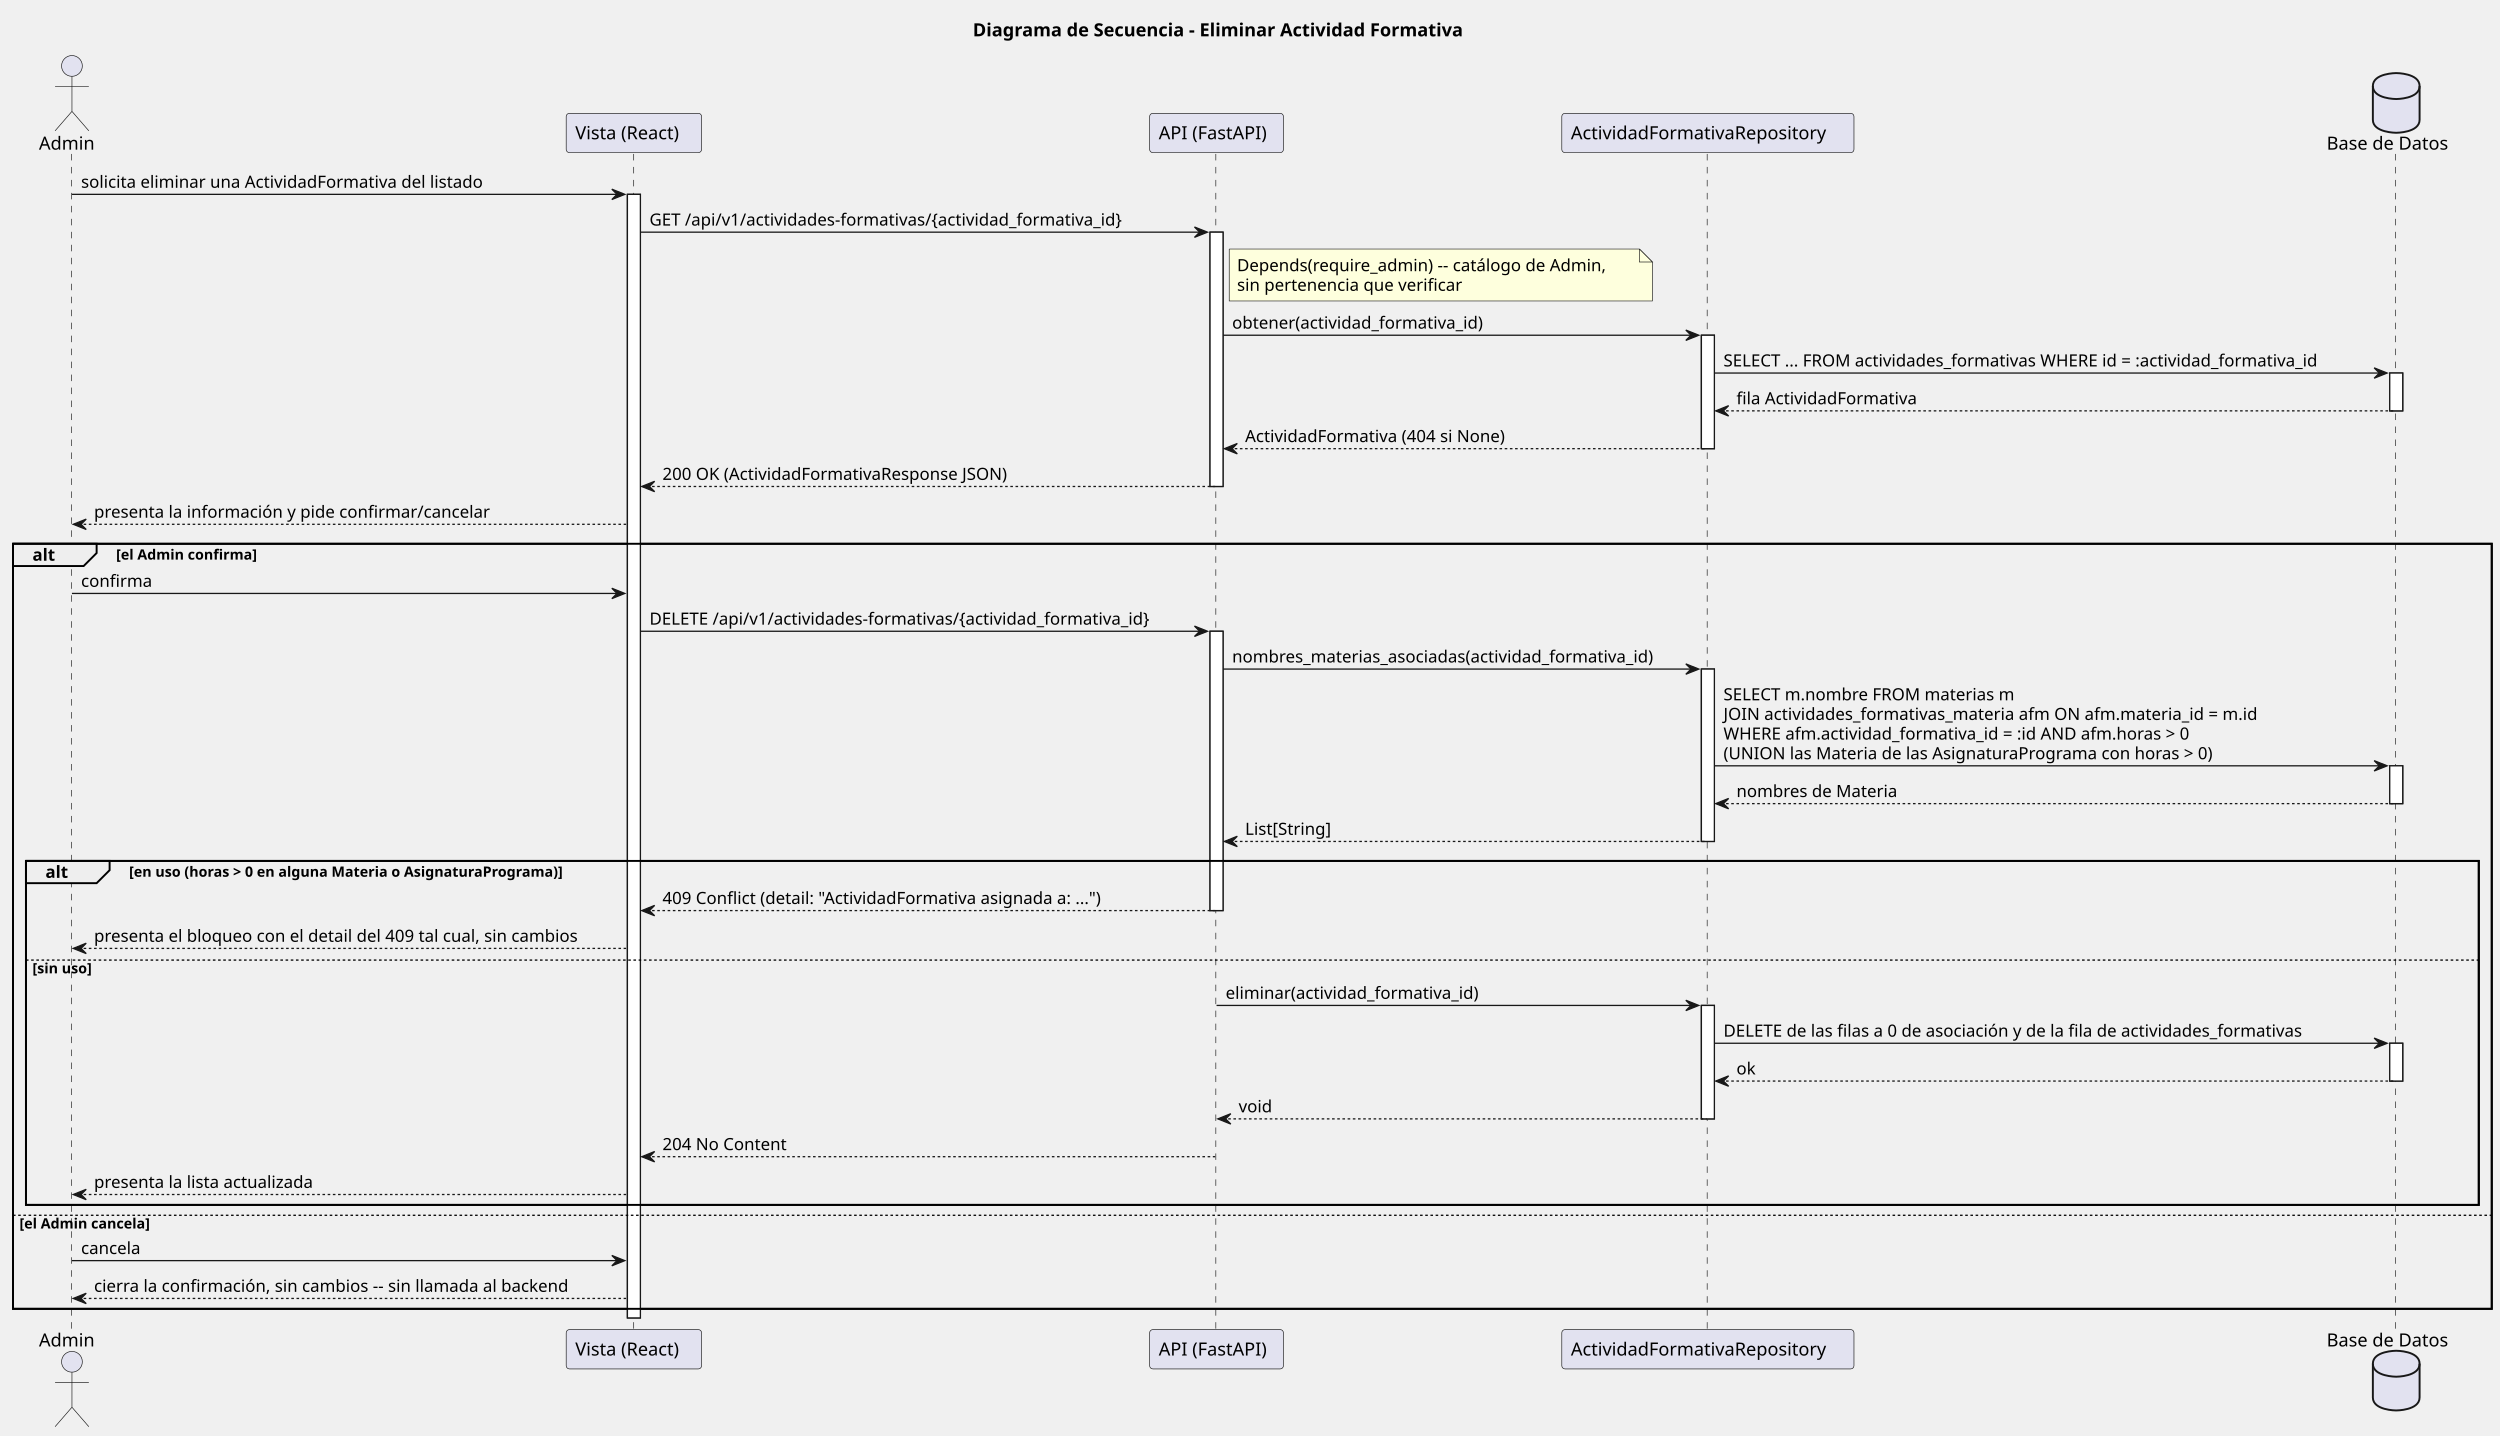
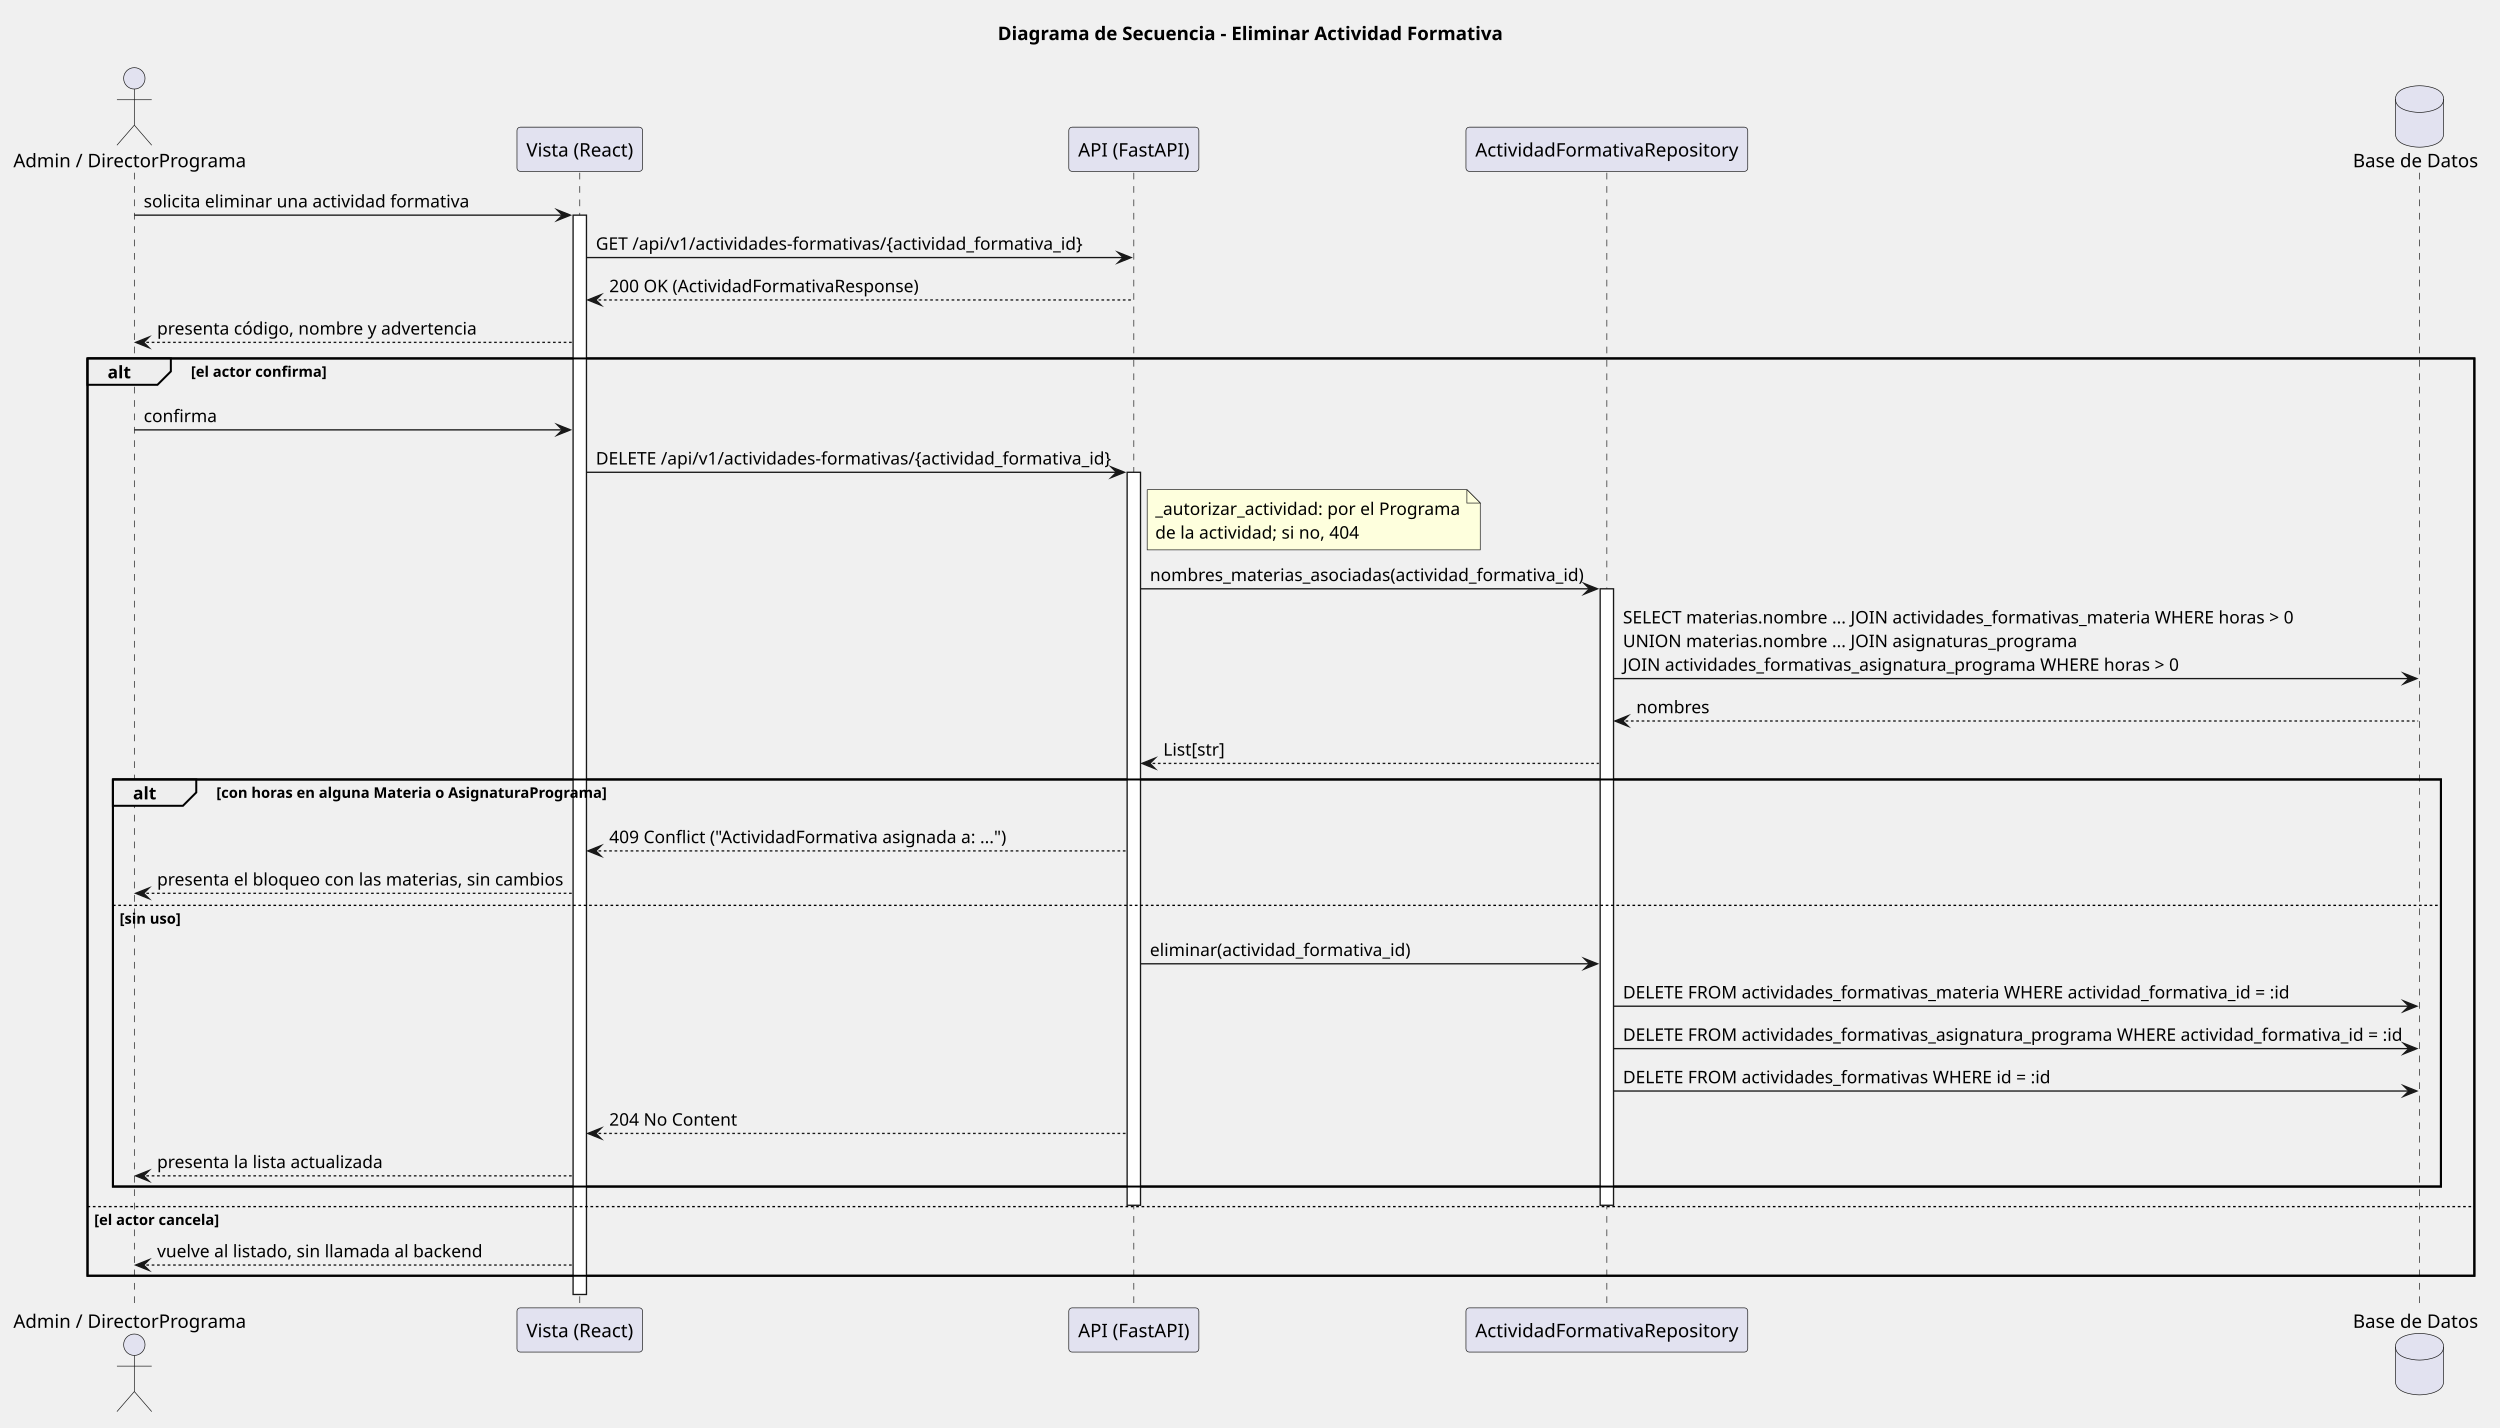
- <svg xmlns="http://www.w3.org/2000/svg" contentStyleType="text/css" height="1106px" preserveAspectRatio="none" style="width:1926px;height:1106px;background:#FFFFFF;" version="1.1" viewBox="0 0 1926 1106" width="1926px" zoomAndPan="magnify">
+ <svg xmlns="http://www.w3.org/2000/svg" version="1.1" data-diagram-type="SEQUENCE" style="width:1869px;height:1067px;background:#FFFFFF;" width="1869px" height="1067px" viewBox="0 0 1869 1067" zoomAndPan="magnify" preserveAspectRatio="none" contentStyleType="text/css">
  <defs />
-   <g>
-     <text fill="#000000" font-family="sans-serif" font-size="14" font-weight="bold" lengthAdjust="spacing" textLength="429.789" x="749.431" y="27.995">Diagrama de Secuencia - Eliminar Actividad Formativa</text>
-     <rect fill="#FFFFFF" height="865.594" style="stroke:#181818;stroke-width:1.0;" width="10" x="483.353" y="149.727" />
-     <rect fill="#FFFFFF" height="195.93" style="stroke:#181818;stroke-width:1.0;" width="10" x="932.218" y="178.859" />
-     <rect fill="#FFFFFF" height="215.195" style="stroke:#181818;stroke-width:1.0;" width="10" x="932.218" y="486.32" />
-     <rect fill="#FFFFFF" height="87.398" style="stroke:#181818;stroke-width:1.0;" width="10" x="1310.752" y="258.258" />
-     <rect fill="#FFFFFF" height="132.797" style="stroke:#181818;stroke-width:1.0;" width="10" x="1310.752" y="515.453" />
-     <rect fill="#FFFFFF" height="87.398" style="stroke:#181818;stroke-width:1.0;" width="10" x="1310.752" y="774.586" />
-     <rect fill="#FFFFFF" height="29.133" style="stroke:#181818;stroke-width:1.0;" width="10" x="1841.052" y="287.391" />
-     <rect fill="#FFFFFF" height="29.133" style="stroke:#181818;stroke-width:1.0;" width="10" x="1841.052" y="589.984" />
-     <rect fill="#FFFFFF" height="29.133" style="stroke:#181818;stroke-width:1.0;" width="10" x="1841.052" y="803.719" />
-     <rect fill="none" height="589.398" style="stroke:#000000;stroke-width:1.5;" width="1909.651" x="10" y="418.922" />
-     <rect fill="none" height="265" style="stroke:#000000;stroke-width:1.5;" width="1889.651" x="20" y="663.25" />
-     <line style="stroke:#181818;stroke-width:0.5;stroke-dasharray:5.0,5.0;" x1="55" x2="55" y1="118.594" y2="1025.32" />
-     <line style="stroke:#181818;stroke-width:0.5;stroke-dasharray:5.0,5.0;" x1="488.198" x2="488.198" y1="118.594" y2="1025.32" />
-     <line style="stroke:#181818;stroke-width:0.5;stroke-dasharray:5.0,5.0;" x1="936.675" x2="936.675" y1="118.594" y2="1025.32" />
-     <line style="stroke:#181818;stroke-width:0.5;stroke-dasharray:5.0,5.0;" x1="1315.208" x2="1315.208" y1="118.594" y2="1025.32" />
-     <line style="stroke:#181818;stroke-width:0.5;stroke-dasharray:5.0,5.0;" x1="1845.452" x2="1845.452" y1="118.594" y2="1025.32" />
-     <text fill="#000000" font-family="sans-serif" font-size="14" lengthAdjust="spacing" textLength="44.864" x="30" y="115.292">Admin</text>
-     <ellipse cx="55.432" cy="50.797" fill="#E2E2F0" rx="8" ry="8" style="stroke:#181818;stroke-width:0.5;" />
-     <path d="M55.432,58.797 L55.432,85.797 M42.432,66.797 L68.432,66.797 M55.432,85.797 L42.432,100.797 M55.432,85.797 L68.432,100.797 " fill="none" style="stroke:#181818;stroke-width:0.5;" />
-     <text fill="#000000" font-family="sans-serif" font-size="14" lengthAdjust="spacing" textLength="44.864" x="30" y="1037.315">Admin</text>
-     <ellipse cx="55.432" cy="1049.117" fill="#E2E2F0" rx="8" ry="8" style="stroke:#181818;stroke-width:0.5;" />
-     <path d="M55.432,1057.117 L55.432,1084.117 M42.432,1065.117 L68.432,1065.117 M55.432,1084.117 L42.432,1099.117 M55.432,1084.117 L68.432,1099.117 " fill="none" style="stroke:#181818;stroke-width:0.5;" />
-     <rect fill="#E2E2F0" height="30.297" rx="2.5" ry="2.5" style="stroke:#181818;stroke-width:0.5;" width="104.31" x="436.198" y="87.297" />
-     <text fill="#000000" font-family="sans-serif" font-size="14" lengthAdjust="spacing" textLength="90.31" x="443.198" y="107.292">Vista (React)</text>
-     <rect fill="#E2E2F0" height="30.297" rx="2.5" ry="2.5" style="stroke:#181818;stroke-width:0.5;" width="104.31" x="436.198" y="1024.32" />
-     <text fill="#000000" font-family="sans-serif" font-size="14" lengthAdjust="spacing" textLength="90.31" x="443.198" y="1044.315">Vista (React)</text>
-     <rect fill="#E2E2F0" height="30.297" rx="2.5" ry="2.5" style="stroke:#181818;stroke-width:0.5;" width="103.086" x="885.675" y="87.297" />
-     <text fill="#000000" font-family="sans-serif" font-size="14" lengthAdjust="spacing" textLength="89.086" x="892.675" y="107.292">API (FastAPI)</text>
-     <rect fill="#E2E2F0" height="30.297" rx="2.5" ry="2.5" style="stroke:#181818;stroke-width:0.5;" width="103.086" x="885.675" y="1024.32" />
-     <text fill="#000000" font-family="sans-serif" font-size="14" lengthAdjust="spacing" textLength="89.086" x="892.675" y="1044.315">API (FastAPI)</text>
-     <rect fill="#E2E2F0" height="30.297" rx="2.5" ry="2.5" style="stroke:#181818;stroke-width:0.5;" width="225.087" x="1203.208" y="87.297" />
-     <text fill="#000000" font-family="sans-serif" font-size="14" lengthAdjust="spacing" textLength="211.087" x="1210.208" y="107.292">ActividadFormativaRepository</text>
-     <rect fill="#E2E2F0" height="30.297" rx="2.5" ry="2.5" style="stroke:#181818;stroke-width:0.5;" width="225.087" x="1203.208" y="1024.32" />
-     <text fill="#000000" font-family="sans-serif" font-size="14" lengthAdjust="spacing" textLength="211.087" x="1210.208" y="1044.315">ActividadFormativaRepository</text>
-     <text fill="#000000" font-family="sans-serif" font-size="14" lengthAdjust="spacing" textLength="101.199" x="1792.452" y="115.292">Base de Datos</text>
-     <path d="M1828.052,66.297 C1828.052,56.297 1846.052,56.297 1846.052,56.297 C1846.052,56.297 1864.052,56.297 1864.052,66.297 L1864.052,92.297 C1864.052,102.297 1846.052,102.297 1846.052,102.297 C1846.052,102.297 1828.052,102.297 1828.052,92.297 L1828.052,66.297 " fill="#E2E2F0" style="stroke:#181818;stroke-width:1.5;" />
-     <path d="M1828.052,66.297 C1828.052,76.297 1846.052,76.297 1846.052,76.297 C1846.052,76.297 1864.052,76.297 1864.052,66.297 " fill="none" style="stroke:#181818;stroke-width:1.5;" />
-     <text fill="#000000" font-family="sans-serif" font-size="14" lengthAdjust="spacing" textLength="101.199" x="1792.452" y="1037.315">Base de Datos</text>
-     <path d="M1828.052,1050.617 C1828.052,1040.617 1846.052,1040.617 1846.052,1040.617 C1846.052,1040.617 1864.052,1040.617 1864.052,1050.617 L1864.052,1076.617 C1864.052,1086.617 1846.052,1086.617 1846.052,1086.617 C1846.052,1086.617 1828.052,1086.617 1828.052,1076.617 L1828.052,1050.617 " fill="#E2E2F0" style="stroke:#181818;stroke-width:1.5;" />
-     <path d="M1828.052,1050.617 C1828.052,1060.617 1846.052,1060.617 1846.052,1060.617 C1846.052,1060.617 1864.052,1060.617 1864.052,1050.617 " fill="none" style="stroke:#181818;stroke-width:1.5;" />
-     <rect fill="#FFFFFF" height="865.594" style="stroke:#181818;stroke-width:1.0;" width="10" x="483.353" y="149.727" />
-     <rect fill="#FFFFFF" height="195.93" style="stroke:#181818;stroke-width:1.0;" width="10" x="932.218" y="178.859" />
-     <rect fill="#FFFFFF" height="215.195" style="stroke:#181818;stroke-width:1.0;" width="10" x="932.218" y="486.32" />
-     <rect fill="#FFFFFF" height="87.398" style="stroke:#181818;stroke-width:1.0;" width="10" x="1310.752" y="258.258" />
-     <rect fill="#FFFFFF" height="132.797" style="stroke:#181818;stroke-width:1.0;" width="10" x="1310.752" y="515.453" />
-     <rect fill="#FFFFFF" height="87.398" style="stroke:#181818;stroke-width:1.0;" width="10" x="1310.752" y="774.586" />
-     <rect fill="#FFFFFF" height="29.133" style="stroke:#181818;stroke-width:1.0;" width="10" x="1841.052" y="287.391" />
-     <rect fill="#FFFFFF" height="29.133" style="stroke:#181818;stroke-width:1.0;" width="10" x="1841.052" y="589.984" />
-     <rect fill="#FFFFFF" height="29.133" style="stroke:#181818;stroke-width:1.0;" width="10" x="1841.052" y="803.719" />
-     <polygon fill="#181818" points="471.353,145.727,481.353,149.727,471.353,153.727,475.353,149.727" style="stroke:#181818;stroke-width:1.0;" />
-     <line style="stroke:#181818;stroke-width:1.0;" x1="55.432" x2="477.353" y1="149.727" y2="149.727" />
-     <text fill="#000000" font-family="sans-serif" font-size="13" lengthAdjust="spacing" textLength="333.353" x="62.432" y="144.661">solicita eliminar una ActividadFormativa del listado</text>
-     <polygon fill="#181818" points="920.218,174.859,930.218,178.859,920.218,182.859,924.218,178.859" style="stroke:#181818;stroke-width:1.0;" />
-     <line style="stroke:#181818;stroke-width:1.0;" x1="493.353" x2="926.218" y1="178.859" y2="178.859" />
-     <text fill="#000000" font-family="sans-serif" font-size="13" lengthAdjust="spacing" textLength="396.259" x="500.353" y="173.793">GET /api/v1/actividades-formativas/{actividad_formativa_id}</text>
-     <path d="M947,191.859 L947,231.859 L1273,231.859 L1273,201.859 L1263,191.859 L947,191.859 " fill="#FEFFDD" style="stroke:#181818;stroke-width:0.5;" />
-     <path d="M1263,191.859 L1263,201.859 L1273,201.859 L1263,191.859 " fill="#FEFFDD" style="stroke:#181818;stroke-width:0.5;" />
-     <text fill="#000000" font-family="sans-serif" font-size="13" lengthAdjust="spacing" textLength="305.589" x="953" y="208.926">Depends(require_admin) -- catálogo de Admin,</text>
-     <text fill="#000000" font-family="sans-serif" font-size="13" lengthAdjust="spacing" textLength="186.697" x="953" y="224.059">sin pertenencia que verificar</text>
-     <polygon fill="#181818" points="1298.752,254.258,1308.752,258.258,1298.752,262.258,1302.752,258.258" style="stroke:#181818;stroke-width:1.0;" />
-     <line style="stroke:#181818;stroke-width:1.0;" x1="942.218" x2="1304.752" y1="258.258" y2="258.258" />
-     <text fill="#000000" font-family="sans-serif" font-size="13" lengthAdjust="spacing" textLength="208.362" x="949.218" y="253.192">obtener(actividad_formativa_id)</text>
-     <polygon fill="#181818" points="1829.052,283.391,1839.052,287.391,1829.052,291.391,1833.052,287.391" style="stroke:#181818;stroke-width:1.0;" />
-     <line style="stroke:#181818;stroke-width:1.0;" x1="1320.752" x2="1835.052" y1="287.391" y2="287.391" />
-     <text fill="#000000" font-family="sans-serif" font-size="13" lengthAdjust="spacing" textLength="501.3" x="1327.752" y="282.325">SELECT ... FROM actividades_formativas WHERE id = :actividad_formativa_id</text>
-     <polygon fill="#181818" points="1331.752,312.523,1321.752,316.523,1331.752,320.523,1327.752,316.523" style="stroke:#181818;stroke-width:1.0;" />
-     <line style="stroke:#181818;stroke-width:1.0;stroke-dasharray:2.0,2.0;" x1="1325.752" x2="1845.052" y1="316.523" y2="316.523" />
-     <text fill="#000000" font-family="sans-serif" font-size="13" lengthAdjust="spacing" textLength="150.198" x="1337.752" y="311.457">fila ActividadFormativa</text>
-     <polygon fill="#181818" points="953.218,341.656,943.218,345.656,953.218,349.656,949.218,345.656" style="stroke:#181818;stroke-width:1.0;" />
-     <line style="stroke:#181818;stroke-width:1.0;stroke-dasharray:2.0,2.0;" x1="947.218" x2="1314.752" y1="345.656" y2="345.656" />
-     <text fill="#000000" font-family="sans-serif" font-size="13" lengthAdjust="spacing" textLength="217.953" x="959.218" y="340.59">ActividadFormativa (404 si None)</text>
-     <polygon fill="#181818" points="504.353,370.789,494.353,374.789,504.353,378.789,500.353,374.789" style="stroke:#181818;stroke-width:1.0;" />
-     <line style="stroke:#181818;stroke-width:1.0;stroke-dasharray:2.0,2.0;" x1="498.353" x2="936.218" y1="374.789" y2="374.789" />
-     <text fill="#000000" font-family="sans-serif" font-size="13" lengthAdjust="spacing" textLength="287.473" x="510.353" y="369.723">200 OK (ActividadFormativaResponse JSON)</text>
-     <polygon fill="#181818" points="66.432,399.922,56.432,403.922,66.432,407.922,62.432,403.922" style="stroke:#181818;stroke-width:1.0;" />
-     <line style="stroke:#181818;stroke-width:1.0;stroke-dasharray:2.0,2.0;" x1="60.432" x2="482.353" y1="403.922" y2="403.922" />
-     <text fill="#000000" font-family="sans-serif" font-size="13" lengthAdjust="spacing" textLength="325.673" x="72.432" y="398.856">presenta la información y pide confirmar/cancelar</text>
-     <path d="M10,418.922 L74.443,418.922 L74.443,426.055 L64.443,436.055 L10,436.055 L10,418.922 " fill="#EEEEEE" style="stroke:#000000;stroke-width:1.5;" />
-     <rect fill="none" height="589.398" style="stroke:#000000;stroke-width:1.5;" width="1909.651" x="10" y="418.922" />
-     <text fill="#000000" font-family="sans-serif" font-size="13" font-weight="bold" lengthAdjust="spacing" textLength="19.443" x="25" y="431.989">alt</text>
-     <text fill="#000000" font-family="sans-serif" font-size="11" font-weight="bold" lengthAdjust="spacing" textLength="123.17" x="89.443" y="431.132">[el Admin confirma]</text>
-     <polygon fill="#181818" points="471.353,453.188,481.353,457.188,471.353,461.188,475.353,457.188" style="stroke:#181818;stroke-width:1.0;" />
-     <line style="stroke:#181818;stroke-width:1.0;" x1="55.432" x2="477.353" y1="457.188" y2="457.188" />
-     <text fill="#000000" font-family="sans-serif" font-size="13" lengthAdjust="spacing" textLength="57.503" x="62.432" y="452.122">confirma</text>
-     <polygon fill="#181818" points="920.218,482.32,930.218,486.32,920.218,490.32,924.218,486.32" style="stroke:#181818;stroke-width:1.0;" />
-     <line style="stroke:#181818;stroke-width:1.0;" x1="493.353" x2="926.218" y1="486.32" y2="486.32" />
-     <text fill="#000000" font-family="sans-serif" font-size="13" lengthAdjust="spacing" textLength="419.866" x="500.353" y="481.254">DELETE /api/v1/actividades-formativas/{actividad_formativa_id}</text>
-     <polygon fill="#181818" points="1298.752,511.453,1308.752,515.453,1298.752,519.453,1302.752,515.453" style="stroke:#181818;stroke-width:1.0;" />
-     <line style="stroke:#181818;stroke-width:1.0;" x1="942.218" x2="1304.752" y1="515.453" y2="515.453" />
-     <text fill="#000000" font-family="sans-serif" font-size="13" lengthAdjust="spacing" textLength="349.534" x="949.218" y="510.387">nombres_materias_asociadas(actividad_formativa_id)</text>
-     <polygon fill="#181818" points="1829.052,585.984,1839.052,589.984,1829.052,593.984,1833.052,589.984" style="stroke:#181818;stroke-width:1.0;" />
-     <line style="stroke:#181818;stroke-width:1.0;" x1="1320.752" x2="1835.052" y1="589.984" y2="589.984" />
-     <text fill="#000000" font-family="sans-serif" font-size="13" lengthAdjust="spacing" textLength="240.76" x="1327.752" y="539.52">SELECT m.nombre FROM materias m</text>
-     <text fill="#000000" font-family="sans-serif" font-size="13" lengthAdjust="spacing" textLength="443.149" x="1327.752" y="554.653">JOIN actividades_formativas_materia afm ON afm.materia_id = m.id</text>
-     <text fill="#000000" font-family="sans-serif" font-size="13" lengthAdjust="spacing" textLength="394.234" x="1327.752" y="569.786">WHERE afm.actividad_formativa_id = :id AND afm.horas &gt; 0</text>
-     <text fill="#000000" font-family="sans-serif" font-size="13" lengthAdjust="spacing" textLength="405.012" x="1327.752" y="584.918">(UNION las Materia de las AsignaturaPrograma con horas &gt; 0)</text>
-     <polygon fill="#181818" points="1331.752,615.117,1321.752,619.117,1331.752,623.117,1327.752,619.117" style="stroke:#181818;stroke-width:1.0;" />
-     <line style="stroke:#181818;stroke-width:1.0;stroke-dasharray:2.0,2.0;" x1="1325.752" x2="1845.052" y1="619.117" y2="619.117" />
-     <text fill="#000000" font-family="sans-serif" font-size="13" lengthAdjust="spacing" textLength="130.94" x="1337.752" y="614.051">nombres de Materia</text>
-     <polygon fill="#181818" points="953.218,644.25,943.218,648.25,953.218,652.25,949.218,648.25" style="stroke:#181818;stroke-width:1.0;" />
-     <line style="stroke:#181818;stroke-width:1.0;stroke-dasharray:2.0,2.0;" x1="947.218" x2="1314.752" y1="648.25" y2="648.25" />
-     <text fill="#000000" font-family="sans-serif" font-size="13" lengthAdjust="spacing" textLength="71.665" x="959.218" y="643.184">List[String]</text>
-     <path d="M20,663.25 L84.443,663.25 L84.443,670.383 L74.443,680.383 L20,680.383 L20,663.25 " fill="#EEEEEE" style="stroke:#000000;stroke-width:1.5;" />
-     <rect fill="none" height="265" style="stroke:#000000;stroke-width:1.5;" width="1889.651" x="20" y="663.25" />
-     <text fill="#000000" font-family="sans-serif" font-size="13" font-weight="bold" lengthAdjust="spacing" textLength="19.443" x="35" y="676.317">alt</text>
-     <text fill="#000000" font-family="sans-serif" font-size="11" font-weight="bold" lengthAdjust="spacing" textLength="384.71" x="99.443" y="675.46">[en uso (horas &gt; 0 en alguna Materia o AsignaturaPrograma)]</text>
-     <polygon fill="#181818" points="504.353,697.516,494.353,701.516,504.353,705.516,500.353,701.516" style="stroke:#181818;stroke-width:1.0;" />
-     <line style="stroke:#181818;stroke-width:1.0;stroke-dasharray:2.0,2.0;" x1="498.353" x2="936.218" y1="701.516" y2="701.516" />
-     <text fill="#000000" font-family="sans-serif" font-size="13" lengthAdjust="spacing" textLength="372.011" x="510.353" y="696.45">409 Conflict (detail: "ActividadFormativa asignada a: ...")</text>
-     <polygon fill="#181818" points="66.432,726.648,56.432,730.648,66.432,734.648,62.432,730.648" style="stroke:#181818;stroke-width:1.0;" />
-     <line style="stroke:#181818;stroke-width:1.0;stroke-dasharray:2.0,2.0;" x1="60.432" x2="482.353" y1="730.648" y2="730.648" />
-     <text fill="#000000" font-family="sans-serif" font-size="13" lengthAdjust="spacing" textLength="403.92" x="72.432" y="725.582">presenta el bloqueo con el detail del 409 tal cual, sin cambios</text>
-     <line style="stroke:#000000;stroke-width:1.0;stroke-dasharray:2.0,2.0;" x1="20" x2="1909.651" y1="739.648" y2="739.648" />
-     <text fill="#000000" font-family="sans-serif" font-size="11" font-weight="bold" lengthAdjust="spacing" textLength="53.969" x="25" y="749.859">[sin uso]</text>
-     <polygon fill="#181818" points="1298.752,770.586,1308.752,774.586,1298.752,778.586,1302.752,774.586" style="stroke:#181818;stroke-width:1.0;" />
-     <line style="stroke:#181818;stroke-width:1.0;" x1="937.218" x2="1304.752" y1="774.586" y2="774.586" />
-     <text fill="#000000" font-family="sans-serif" font-size="13" lengthAdjust="spacing" textLength="210.526" x="944.218" y="769.52">eliminar(actividad_formativa_id)</text>
-     <polygon fill="#181818" points="1829.052,799.719,1839.052,803.719,1829.052,807.719,1833.052,803.719" style="stroke:#181818;stroke-width:1.0;" />
-     <line style="stroke:#181818;stroke-width:1.0;" x1="1320.752" x2="1835.052" y1="803.719" y2="803.719" />
-     <text fill="#000000" font-family="sans-serif" font-size="13" lengthAdjust="spacing" textLength="487.608" x="1327.752" y="798.653">DELETE de las filas a 0 de asociación y de la fila de actividades_formativas</text>
-     <polygon fill="#181818" points="1331.752,828.852,1321.752,832.852,1331.752,836.852,1327.752,832.852" style="stroke:#181818;stroke-width:1.0;" />
-     <line style="stroke:#181818;stroke-width:1.0;stroke-dasharray:2.0,2.0;" x1="1325.752" x2="1845.052" y1="832.852" y2="832.852" />
-     <text fill="#000000" font-family="sans-serif" font-size="13" lengthAdjust="spacing" textLength="15.482" x="1337.752" y="827.786">ok</text>
-     <polygon fill="#181818" points="948.218,857.984,938.218,861.984,948.218,865.984,944.218,861.984" style="stroke:#181818;stroke-width:1.0;" />
-     <line style="stroke:#181818;stroke-width:1.0;stroke-dasharray:2.0,2.0;" x1="942.218" x2="1314.752" y1="861.984" y2="861.984" />
-     <text fill="#000000" font-family="sans-serif" font-size="13" lengthAdjust="spacing" textLength="27.511" x="954.218" y="856.918">void</text>
-     <polygon fill="#181818" points="504.353,887.117,494.353,891.117,504.353,895.117,500.353,891.117" style="stroke:#181818;stroke-width:1.0;" />
-     <line style="stroke:#181818;stroke-width:1.0;stroke-dasharray:2.0,2.0;" x1="498.353" x2="936.218" y1="891.117" y2="891.117" />
-     <text fill="#000000" font-family="sans-serif" font-size="13" lengthAdjust="spacing" textLength="102.457" x="510.353" y="886.051">204 No Content</text>
-     <polygon fill="#181818" points="66.432,916.25,56.432,920.25,66.432,924.25,62.432,920.25" style="stroke:#181818;stroke-width:1.0;" />
-     <line style="stroke:#181818;stroke-width:1.0;stroke-dasharray:2.0,2.0;" x1="60.432" x2="482.353" y1="920.25" y2="920.25" />
-     <text fill="#000000" font-family="sans-serif" font-size="13" lengthAdjust="spacing" textLength="183.352" x="72.432" y="915.184">presenta la lista actualizada</text>
-     <line style="stroke:#000000;stroke-width:1.0;stroke-dasharray:2.0,2.0;" x1="10" x2="1919.651" y1="936.25" y2="936.25" />
-     <text fill="#000000" font-family="sans-serif" font-size="11" font-weight="bold" lengthAdjust="spacing" textLength="115.344" x="15" y="946.46">[el Admin cancela]</text>
-     <polygon fill="#181818" points="471.353,967.188,481.353,971.188,471.353,975.188,475.353,971.188" style="stroke:#181818;stroke-width:1.0;" />
-     <line style="stroke:#181818;stroke-width:1.0;" x1="55.432" x2="477.353" y1="971.188" y2="971.188" />
-     <text fill="#000000" font-family="sans-serif" font-size="13" lengthAdjust="spacing" textLength="50.077" x="62.432" y="966.122">cancela</text>
-     <polygon fill="#181818" points="66.432,996.32,56.432,1000.32,66.432,1004.32,62.432,1000.32" style="stroke:#181818;stroke-width:1.0;" />
-     <line style="stroke:#181818;stroke-width:1.0;stroke-dasharray:2.0,2.0;" x1="60.432" x2="482.353" y1="1000.32" y2="1000.32" />
-     <text fill="#000000" font-family="sans-serif" font-size="13" lengthAdjust="spacing" textLength="394.767" x="72.432" y="995.254">cierra la confirmación, sin cambios -- sin llamada al backend</text>
+   <g font-family="sans-serif" lengthAdjust="spacing">
+     <g class="title" data-source-line="1">
+       <text x="745.865" y="29.966" fill="#000" font-size="14" textLength="376.109" font-weight="700">Diagrama de Secuencia - Eliminar Actividad Formativa</text>
+     </g>
+     <rect x="65.423" y="267.96" width="1784.415" height="685.79" fill="none" style="stroke:#000;stroke-width:1.5;" />
+     <rect x="84.423" y="582.726" width="1740.415" height="304.336" fill="none" style="stroke:#000;stroke-width:1.5;" />
+     <g>
+       <rect x="96.923" y="129.136" width="8" height="848.614" fill="#000" fill-opacity="0" />
+       <line x1="100.423" y1="129.136" x2="100.423" y2="977.75" style="stroke:#181818;stroke-width:0.5;stroke-dasharray:5,5;" />
+     </g>
+     <g>
+       <rect x="429.941" y="129.136" width="8" height="848.614" fill="#000" fill-opacity="0" />
+       <line x1="433.441" y1="129.136" x2="433.441" y2="977.75" style="stroke:#181818;stroke-width:0.5;stroke-dasharray:5,5;" />
+     </g>
+     <g>
+       <rect x="428.441" y="160.842" width="10" height="806.908" fill="#FFF" style="stroke:#181818;stroke-width:1;" />
+     </g>
+     <g>
+       <rect x="844.144" y="129.136" width="8" height="848.614" fill="#000" fill-opacity="0" />
+       <line x1="847.644" y1="129.136" x2="847.644" y2="977.75" style="stroke:#181818;stroke-width:0.5;stroke-dasharray:5,5;" />
+     </g>
+     <g>
+       <rect x="842.644" y="353.078" width="10" height="547.984" fill="#FFF" style="stroke:#181818;stroke-width:1;" />
+     </g>
+     <g>
+       <rect x="1197.78" y="129.136" width="8" height="848.614" fill="#000" fill-opacity="0" />
+       <line x1="1201.28" y1="129.136" x2="1201.28" y2="977.75" style="stroke:#181818;stroke-width:0.5;stroke-dasharray:5,5;" />
+     </g>
+     <g>
+       <rect x="1196.28" y="440.196" width="10" height="460.866" fill="#FFF" style="stroke:#181818;stroke-width:1;" />
+     </g>
+     <g>
+       <rect x="1805.338" y="129.136" width="8" height="848.614" fill="#000" fill-opacity="0" />
+       <line x1="1808.838" y1="129.136" x2="1808.838" y2="977.75" style="stroke:#181818;stroke-width:0.5;stroke-dasharray:5,5;" />
+     </g>
+     <text x="10" y="125.034" fill="#000" font-size="14" textLength="174.845">Admin / DirectorPrograma</text>
+     <ellipse cx="100.423" cy="58.568" rx="8" ry="8" fill="#E2E2F0" style="stroke:#181818;stroke-width:0.5;" />
+     <path d="M100.423,66.568 L100.423,93.568 M87.423,74.568 L113.423,74.568 M100.423,93.568 L87.423,108.568 M100.423,93.568 L113.423,108.568" style="stroke:#181818;stroke-width:0.5;" fill="none" />
+     <rect x="386.492" y="95.068" width="93.898" height="33.068" fill="#E2E2F0" style="stroke:#181818;stroke-width:0.5;" rx="2.5" ry="2.5" />
+     <text x="393.492" y="117.034" fill="#000" font-size="14" textLength="79.898">Vista (React)</text>
+     <rect x="799.022" y="95.068" width="97.244" height="33.068" fill="#E2E2F0" style="stroke:#181818;stroke-width:0.5;" rx="2.5" ry="2.5" />
+     <text x="806.022" y="117.034" fill="#000" font-size="14" textLength="83.244">API (FastAPI)</text>
+     <rect x="1095.945" y="95.068" width="210.671" height="33.068" fill="#E2E2F0" style="stroke:#181818;stroke-width:0.5;" rx="2.5" ry="2.5" />
+     <text x="1102.945" y="117.034" fill="#000" font-size="14" textLength="196.671">ActividadFormativaRepository</text>
+     <text x="1759.015" y="125.034" fill="#000" font-size="14" textLength="93.646">Base de Datos</text>
+     <path d="M1790.838,74.068 C1790.838,64.068 1808.838,64.068 1808.838,64.068 C1808.838,64.068 1826.838,64.068 1826.838,74.068 L1826.838,100.068 C1826.838,110.068 1808.838,110.068 1808.838,110.068 C1808.838,110.068 1790.838,110.068 1790.838,100.068 L1790.838,74.068" style="stroke:#181818;stroke-width:0.5;" fill="#E2E2F0" />
+     <path d="M1790.838,74.068 C1790.838,84.068 1808.838,84.068 1808.838,84.068 C1808.838,84.068 1826.838,84.068 1826.838,74.068" style="stroke:#181818;stroke-width:0.5;" fill="none" />
+     <text x="10" y="992.716" fill="#000" font-size="14" textLength="174.845">Admin / DirectorPrograma</text>
+     <ellipse cx="100.423" cy="1005.318" rx="8" ry="8" fill="#E2E2F0" style="stroke:#181818;stroke-width:0.5;" />
+     <path d="M100.423,1013.318 L100.423,1040.318 M87.423,1021.318 L113.423,1021.318 M100.423,1040.318 L87.423,1055.318 M100.423,1040.318 L113.423,1055.318" style="stroke:#181818;stroke-width:0.5;" fill="none" />
+     <rect x="386.492" y="977.75" width="93.898" height="33.068" fill="#E2E2F0" style="stroke:#181818;stroke-width:0.5;" rx="2.5" ry="2.5" />
+     <text x="393.492" y="999.716" fill="#000" font-size="14" textLength="79.898">Vista (React)</text>
+     <rect x="799.022" y="977.75" width="97.244" height="33.068" fill="#E2E2F0" style="stroke:#181818;stroke-width:0.5;" rx="2.5" ry="2.5" />
+     <text x="806.022" y="999.716" fill="#000" font-size="14" textLength="83.244">API (FastAPI)</text>
+     <rect x="1095.945" y="977.75" width="210.671" height="33.068" fill="#E2E2F0" style="stroke:#181818;stroke-width:0.5;" rx="2.5" ry="2.5" />
+     <text x="1102.945" y="999.716" fill="#000" font-size="14" textLength="196.671">ActividadFormativaRepository</text>
+     <text x="1759.015" y="992.716" fill="#000" font-size="14" textLength="93.646">Base de Datos</text>
+     <path d="M1790.838,1006.818 C1790.838,996.818 1808.838,996.818 1808.838,996.818 C1808.838,996.818 1826.838,996.818 1826.838,1006.818 L1826.838,1032.818 C1826.838,1042.818 1808.838,1042.818 1808.838,1042.818 C1808.838,1042.818 1790.838,1042.818 1790.838,1032.818 L1790.838,1006.818" style="stroke:#181818;stroke-width:0.5;" fill="#E2E2F0" />
+     <path d="M1790.838,1006.818 C1790.838,1016.818 1808.838,1016.818 1808.838,1016.818 C1808.838,1016.818 1826.838,1016.818 1826.838,1006.818" style="stroke:#181818;stroke-width:0.5;" fill="none" />
+     <polygon points="416.441,156.842,426.441,160.842,416.441,164.842,420.441,160.842" fill="#181818" style="stroke:#181818;stroke-width:1;stroke-linejoin:miter;stroke-miterlimit:10;" />
+     <line x1="100.423" y1="160.842" x2="422.441" y2="160.842" style="stroke:#181818;stroke-width:1;" />
+     <text x="107.423" y="155.033" fill="#000" font-size="13" textLength="243.425">solicita eliminar una actividad formativa</text>
+     <polygon points="835.644,188.548,845.644,192.548,835.644,196.548,839.644,192.548" fill="#181818" style="stroke:#181818;stroke-width:1;stroke-linejoin:miter;stroke-miterlimit:10;" />
+     <line x1="438.441" y1="192.548" x2="841.644" y2="192.548" style="stroke:#181818;stroke-width:1;" />
+     <text x="445.441" y="186.739" fill="#000" font-size="13" textLength="363.909">GET /api/v1/actividades-formativas/{actividad_formativa_id}</text>
+     <polygon points="449.441,220.254,439.441,224.254,449.441,228.254,445.441,224.254" fill="#181818" style="stroke:#181818;stroke-width:1;stroke-linejoin:miter;stroke-miterlimit:10;" />
+     <line x1="443.441" y1="224.254" x2="846.644" y2="224.254" style="stroke:#181818;stroke-width:1;stroke-dasharray:2,2;" />
+     <text x="455.441" y="218.445" fill="#000" font-size="13" textLength="231.374">200 OK (ActividadFormativaResponse)</text>
+     <polygon points="111.423,251.96,101.423,255.96,111.423,259.96,107.423,255.96" fill="#181818" style="stroke:#181818;stroke-width:1;stroke-linejoin:miter;stroke-miterlimit:10;" />
+     <line x1="105.423" y1="255.96" x2="427.441" y2="255.96" style="stroke:#181818;stroke-width:1;stroke-dasharray:2,2;" />
+     <text x="117.423" y="250.151" fill="#000" font-size="13" textLength="239.512">presenta código, nombre y advertencia</text>
+     <path d="M65.423,267.96 L127.726,267.96 L127.726,277.666 L117.726,287.666 L65.423,287.666 L65.423,267.96" style="stroke:#000;stroke-width:1.5;" fill="#EEE" />
+     <rect x="65.423" y="267.96" width="1784.415" height="685.79" fill="none" style="stroke:#000;stroke-width:1.5;" />
+     <text x="80.423" y="282.857" fill="#000" font-size="13" textLength="17.303" font-weight="700">alt</text>
+     <text x="142.726" y="281.719" fill="#000" font-size="11" textLength="101.155" font-weight="700">[el actor confirma]</text>
+     <polygon points="416.441,317.372,426.441,321.372,416.441,325.372,420.441,321.372" fill="#181818" style="stroke:#181818;stroke-width:1;stroke-linejoin:miter;stroke-miterlimit:10;" />
+     <line x1="100.423" y1="321.372" x2="422.441" y2="321.372" style="stroke:#181818;stroke-width:1;" />
+     <text x="107.423" y="315.563" fill="#000" font-size="13" textLength="54.782">confirma</text>
+     <polygon points="830.644,349.078,840.644,353.078,830.644,357.078,834.644,353.078" fill="#181818" style="stroke:#181818;stroke-width:1;stroke-linejoin:miter;stroke-miterlimit:10;" />
+     <line x1="438.441" y1="353.078" x2="836.644" y2="353.078" style="stroke:#181818;stroke-width:1;" />
+     <text x="445.441" y="347.269" fill="#000" font-size="13" textLength="385.203">DELETE /api/v1/actividades-formativas/{actividad_formativa_id}</text>
+     <path d="M857.644,366.078 L857.644,411.078 L1106.644,411.078 L1106.644,376.078 L1096.644,366.078 L857.644,366.078" style="stroke:#181818;stroke-width:0.5;" fill="#FEFFDD" />
+     <path d="M1096.644,366.078 L1096.644,376.078 L1106.644,376.078 L1096.644,366.078" style="stroke:#181818;stroke-width:0.5;" fill="#FEFFDD" />
+     <text x="863.644" y="384.975" fill="#000" font-size="13" textLength="228.488">_autorizar_actividad: por el Programa</text>
+     <text x="863.644" y="402.681" fill="#000" font-size="13" textLength="152.451">de la actividad; si no, 404</text>
+     <polygon points="1184.28,436.196,1194.28,440.196,1184.28,444.196,1188.28,440.196" fill="#181818" style="stroke:#181818;stroke-width:1;stroke-linejoin:miter;stroke-miterlimit:10;" />
+     <line x1="852.644" y1="440.196" x2="1190.28" y2="440.196" style="stroke:#181818;stroke-width:1;" />
+     <text x="859.644" y="434.387" fill="#000" font-size="13" textLength="324.636">nombres_materias_asociadas(actividad_formativa_id)</text>
+     <polygon points="1796.838,503.314,1806.838,507.314,1796.838,511.314,1800.838,507.314" fill="#181818" style="stroke:#181818;stroke-width:1;stroke-linejoin:miter;stroke-miterlimit:10;" />
+     <line x1="1206.28" y1="507.314" x2="1802.838" y2="507.314" style="stroke:#181818;stroke-width:1;" />
+     <text x="1213.28" y="466.093" fill="#000" font-size="13" textLength="501.943">SELECT materias.nombre ... JOIN actividades_formativas_materia WHERE horas &gt; 0</text>
+     <text x="1213.28" y="483.799" fill="#000" font-size="13" textLength="340.652">UNION materias.nombre ... JOIN asignaturas_programa</text>
+     <text x="1213.28" y="501.505" fill="#000" font-size="13" textLength="416.754">JOIN actividades_formativas_asignatura_programa WHERE horas &gt; 0</text>
+     <polygon points="1217.28,535.02,1207.28,539.02,1217.28,543.02,1213.28,539.02" fill="#181818" style="stroke:#181818;stroke-width:1;stroke-linejoin:miter;stroke-miterlimit:10;" />
+     <line x1="1211.28" y1="539.02" x2="1807.838" y2="539.02" style="stroke:#181818;stroke-width:1;stroke-dasharray:2,2;" />
+     <text x="1223.28" y="533.211" fill="#000" font-size="13" textLength="54.977">nombres</text>
+     <polygon points="863.644,566.726,853.644,570.726,863.644,574.726,859.644,570.726" fill="#181818" style="stroke:#181818;stroke-width:1;stroke-linejoin:miter;stroke-miterlimit:10;" />
+     <line x1="857.644" y1="570.726" x2="1195.28" y2="570.726" style="stroke:#181818;stroke-width:1;stroke-dasharray:2,2;" />
+     <text x="869.644" y="564.917" fill="#000" font-size="13" textLength="45.929">List[str]</text>
+     <path d="M84.423,582.726 L146.726,582.726 L146.726,592.432 L136.726,602.432 L84.423,602.432 L84.423,582.726" style="stroke:#000;stroke-width:1.5;" fill="#EEE" />
+     <rect x="84.423" y="582.726" width="1740.415" height="304.336" fill="none" style="stroke:#000;stroke-width:1.5;" />
+     <text x="99.423" y="597.623" fill="#000" font-size="13" textLength="17.303" font-weight="700">alt</text>
+     <text x="161.726" y="596.485" fill="#000" font-size="11" textLength="291.531" font-weight="700">[con horas en alguna Materia o AsignaturaPrograma]</text>
+     <polygon points="449.441,632.138,439.441,636.138,449.441,640.138,445.441,636.138" fill="#181818" style="stroke:#181818;stroke-width:1;stroke-linejoin:miter;stroke-miterlimit:10;" />
+     <line x1="443.441" y1="636.138" x2="841.644" y2="636.138" style="stroke:#181818;stroke-width:1;stroke-dasharray:2,2;" />
+     <text x="455.441" y="630.329" fill="#000" font-size="13" textLength="297.765">409 Conflict ("ActividadFormativa asignada a: ...")</text>
+     <polygon points="111.423,663.844,101.423,667.844,111.423,671.844,107.423,667.844" fill="#181818" style="stroke:#181818;stroke-width:1;stroke-linejoin:miter;stroke-miterlimit:10;" />
+     <line x1="105.423" y1="667.844" x2="427.441" y2="667.844" style="stroke:#181818;stroke-width:1;stroke-dasharray:2,2;" />
+     <text x="117.423" y="662.035" fill="#000" font-size="13" textLength="304.018">presenta el bloqueo con las materias, sin cambios</text>
+     <line x1="84.423" y1="676.844" x2="1824.838" y2="676.844" style="stroke:#000;stroke-width:1;stroke-dasharray:2,2;" />
+     <text x="89.423" y="690.603" fill="#000" font-size="11" textLength="45.65" font-weight="700">[sin uso]</text>
+     <polygon points="1184.28,716.532,1194.28,720.532,1184.28,724.532,1188.28,720.532" fill="#181818" style="stroke:#181818;stroke-width:1;stroke-linejoin:miter;stroke-miterlimit:10;" />
+     <line x1="852.644" y1="720.532" x2="1190.28" y2="720.532" style="stroke:#181818;stroke-width:1;" />
+     <text x="859.644" y="714.723" fill="#000" font-size="13" textLength="194.857">eliminar(actividad_formativa_id)</text>
+     <polygon points="1796.838,748.238,1806.838,752.238,1796.838,756.238,1800.838,752.238" fill="#181818" style="stroke:#181818;stroke-width:1;stroke-linejoin:miter;stroke-miterlimit:10;" />
+     <line x1="1206.28" y1="752.238" x2="1802.838" y2="752.238" style="stroke:#181818;stroke-width:1;" />
+     <text x="1213.28" y="746.429" fill="#000" font-size="13" textLength="498.355">DELETE FROM actividades_formativas_materia WHERE actividad_formativa_id = :id</text>
+     <polygon points="1796.838,779.944,1806.838,783.944,1796.838,787.944,1800.838,783.944" fill="#181818" style="stroke:#181818;stroke-width:1;stroke-linejoin:miter;stroke-miterlimit:10;" />
+     <line x1="1206.28" y1="783.944" x2="1802.838" y2="783.944" style="stroke:#181818;stroke-width:1;" />
+     <text x="1213.28" y="778.135" fill="#000" font-size="13" textLength="583.557">DELETE FROM actividades_formativas_asignatura_programa WHERE actividad_formativa_id = :id</text>
+     <polygon points="1796.838,811.65,1806.838,815.65,1796.838,819.65,1800.838,815.65" fill="#181818" style="stroke:#181818;stroke-width:1;stroke-linejoin:miter;stroke-miterlimit:10;" />
+     <line x1="1206.28" y1="815.65" x2="1802.838" y2="815.65" style="stroke:#181818;stroke-width:1;" />
+     <text x="1213.28" y="809.841" fill="#000" font-size="13" textLength="319.631">DELETE FROM actividades_formativas WHERE id = :id</text>
+     <polygon points="449.441,843.356,439.441,847.356,449.441,851.356,445.441,847.356" fill="#181818" style="stroke:#181818;stroke-width:1;stroke-linejoin:miter;stroke-miterlimit:10;" />
+     <line x1="443.441" y1="847.356" x2="841.644" y2="847.356" style="stroke:#181818;stroke-width:1;stroke-dasharray:2,2;" />
+     <text x="455.441" y="841.547" fill="#000" font-size="13" textLength="95.68">204 No Content</text>
+     <polygon points="111.423,875.062,101.423,879.062,111.423,883.062,107.423,879.062" fill="#181818" style="stroke:#181818;stroke-width:1;stroke-linejoin:miter;stroke-miterlimit:10;" />
+     <line x1="105.423" y1="879.062" x2="427.441" y2="879.062" style="stroke:#181818;stroke-width:1;stroke-dasharray:2,2;" />
+     <text x="117.423" y="873.253" fill="#000" font-size="13" textLength="168.935">presenta la lista actualizada</text>
+     <line x1="65.423" y1="902.062" x2="1849.838" y2="902.062" style="stroke:#000;stroke-width:1;stroke-dasharray:2,2;" />
+     <text x="70.423" y="915.821" fill="#000" font-size="11" textLength="93.202" font-weight="700">[el actor cancela]</text>
+     <polygon points="111.423,941.75,101.423,945.75,111.423,949.75,107.423,945.75" fill="#181818" style="stroke:#181818;stroke-width:1;stroke-linejoin:miter;stroke-miterlimit:10;" />
+     <line x1="105.423" y1="945.75" x2="427.441" y2="945.75" style="stroke:#181818;stroke-width:1;stroke-dasharray:2,2;" />
+     <text x="117.423" y="939.941" fill="#000" font-size="13" textLength="243.282">vuelve al listado, sin llamada al backend</text>
  </g>
</svg>
